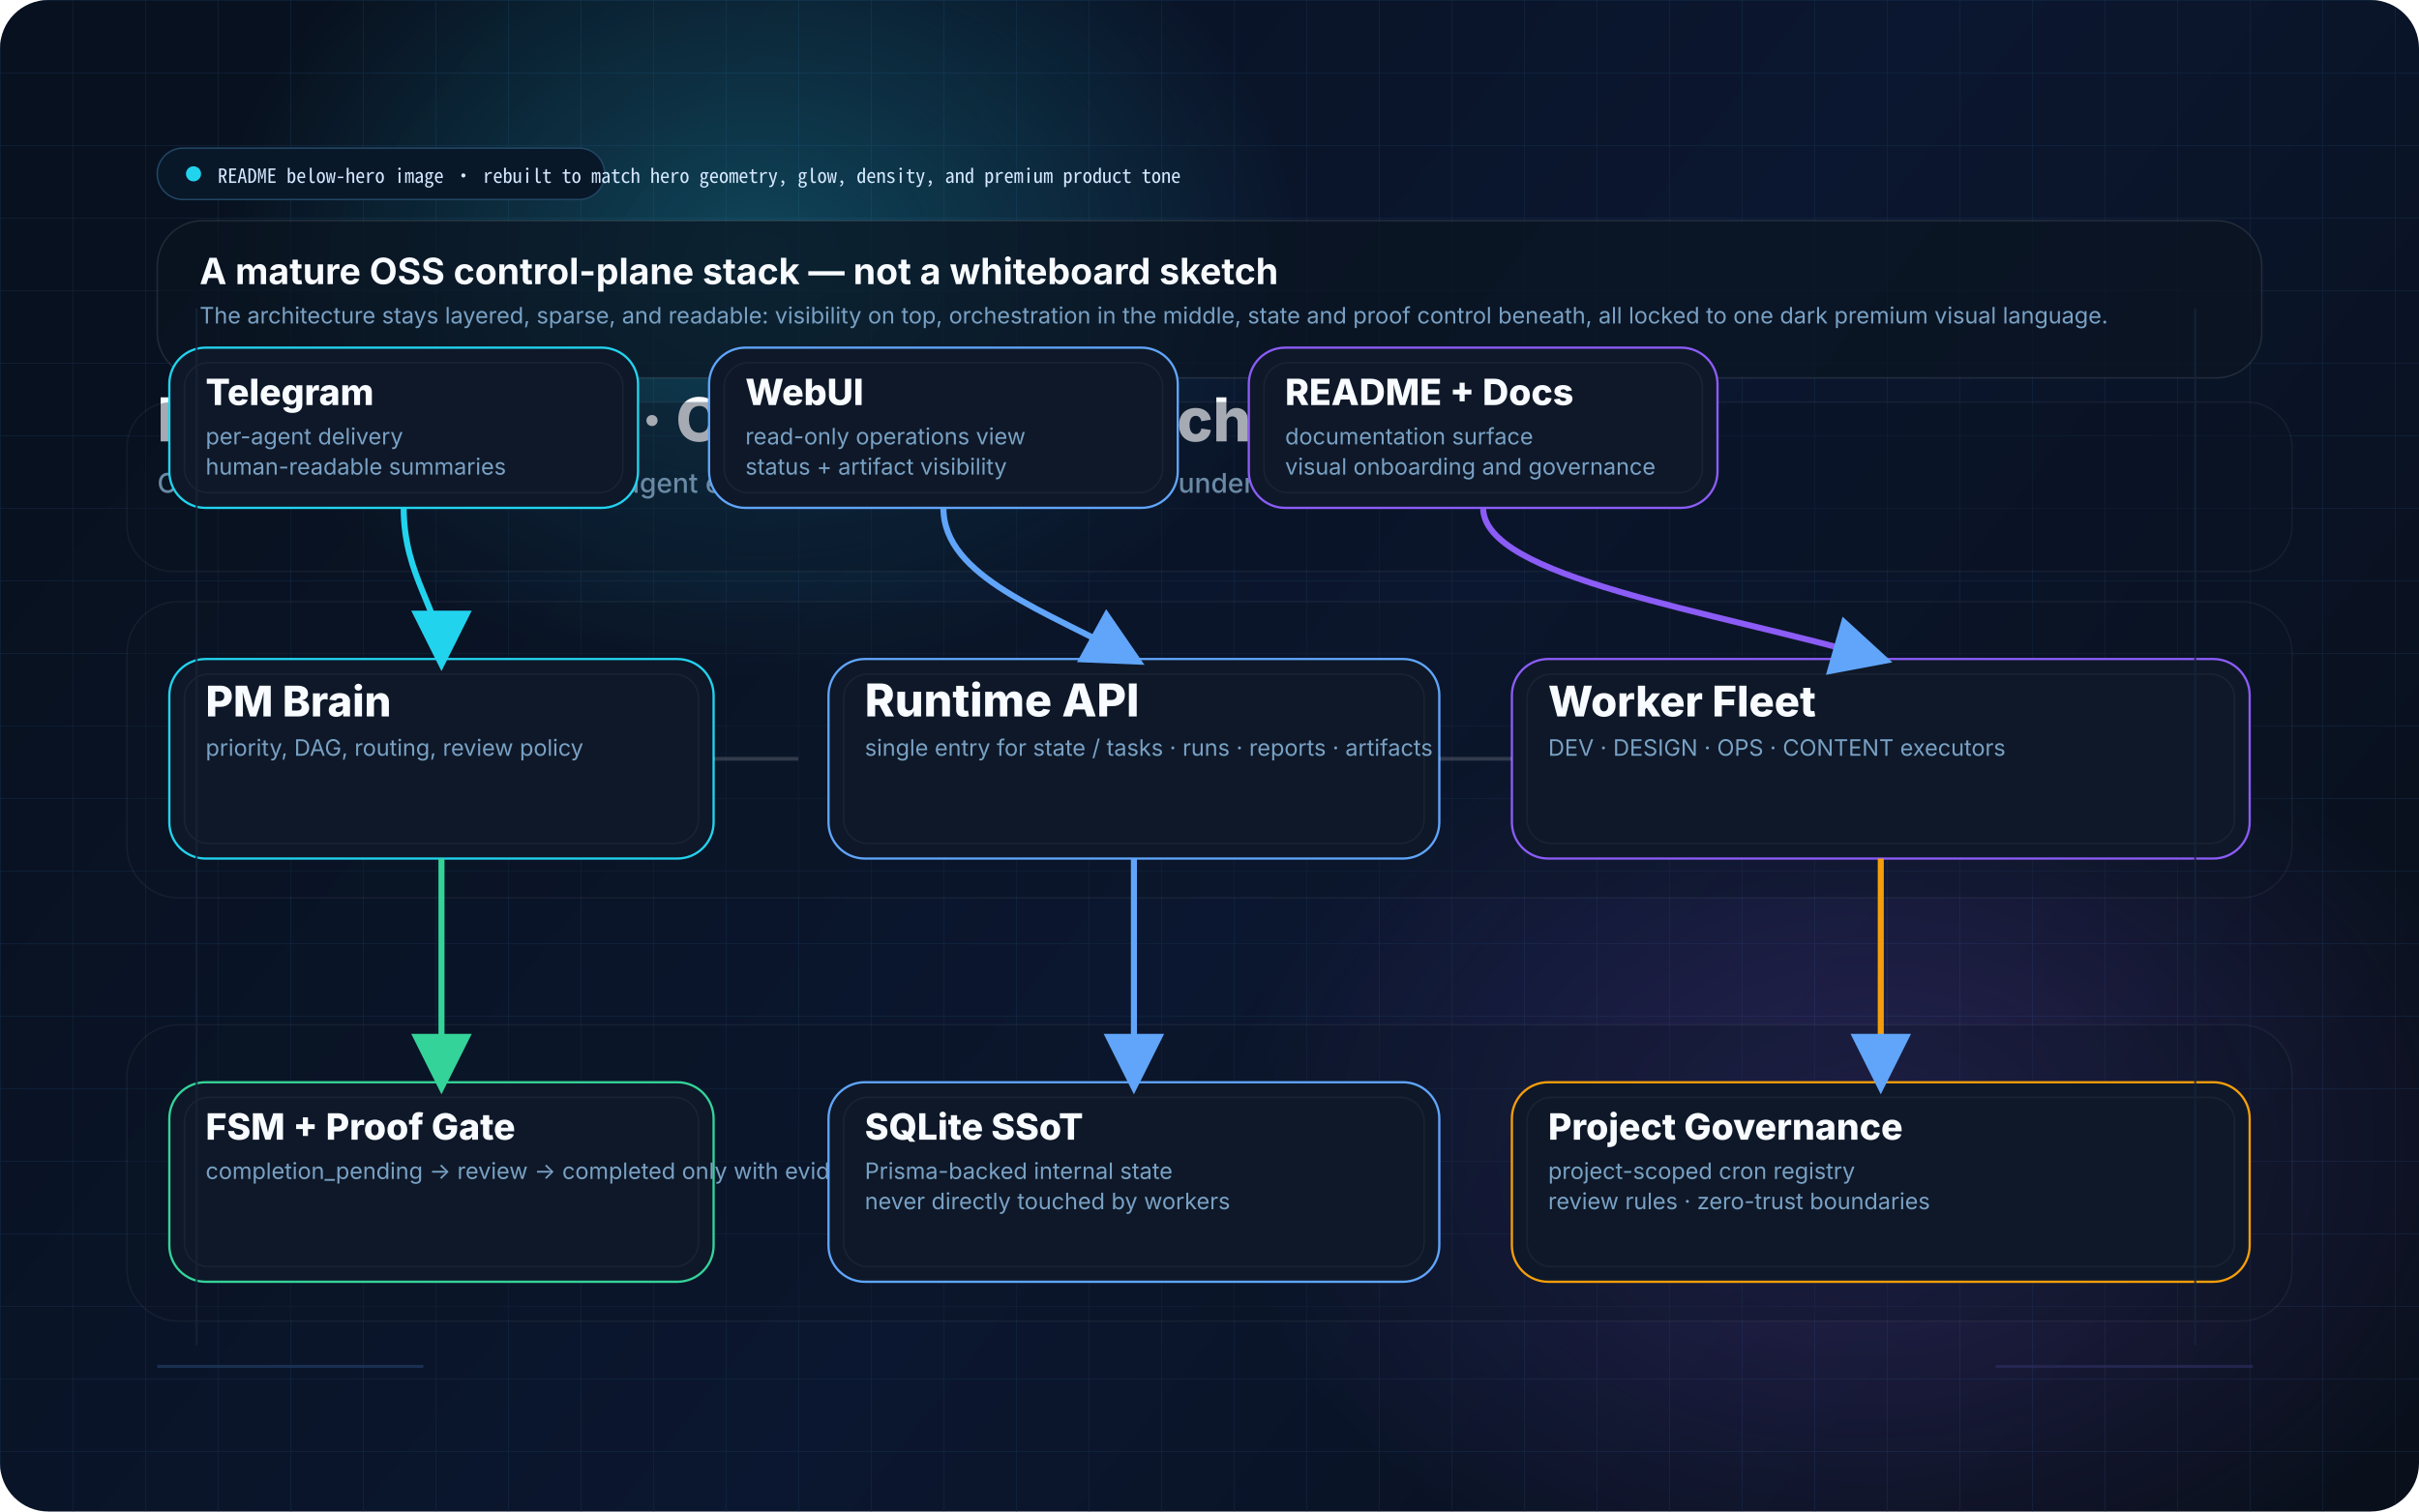
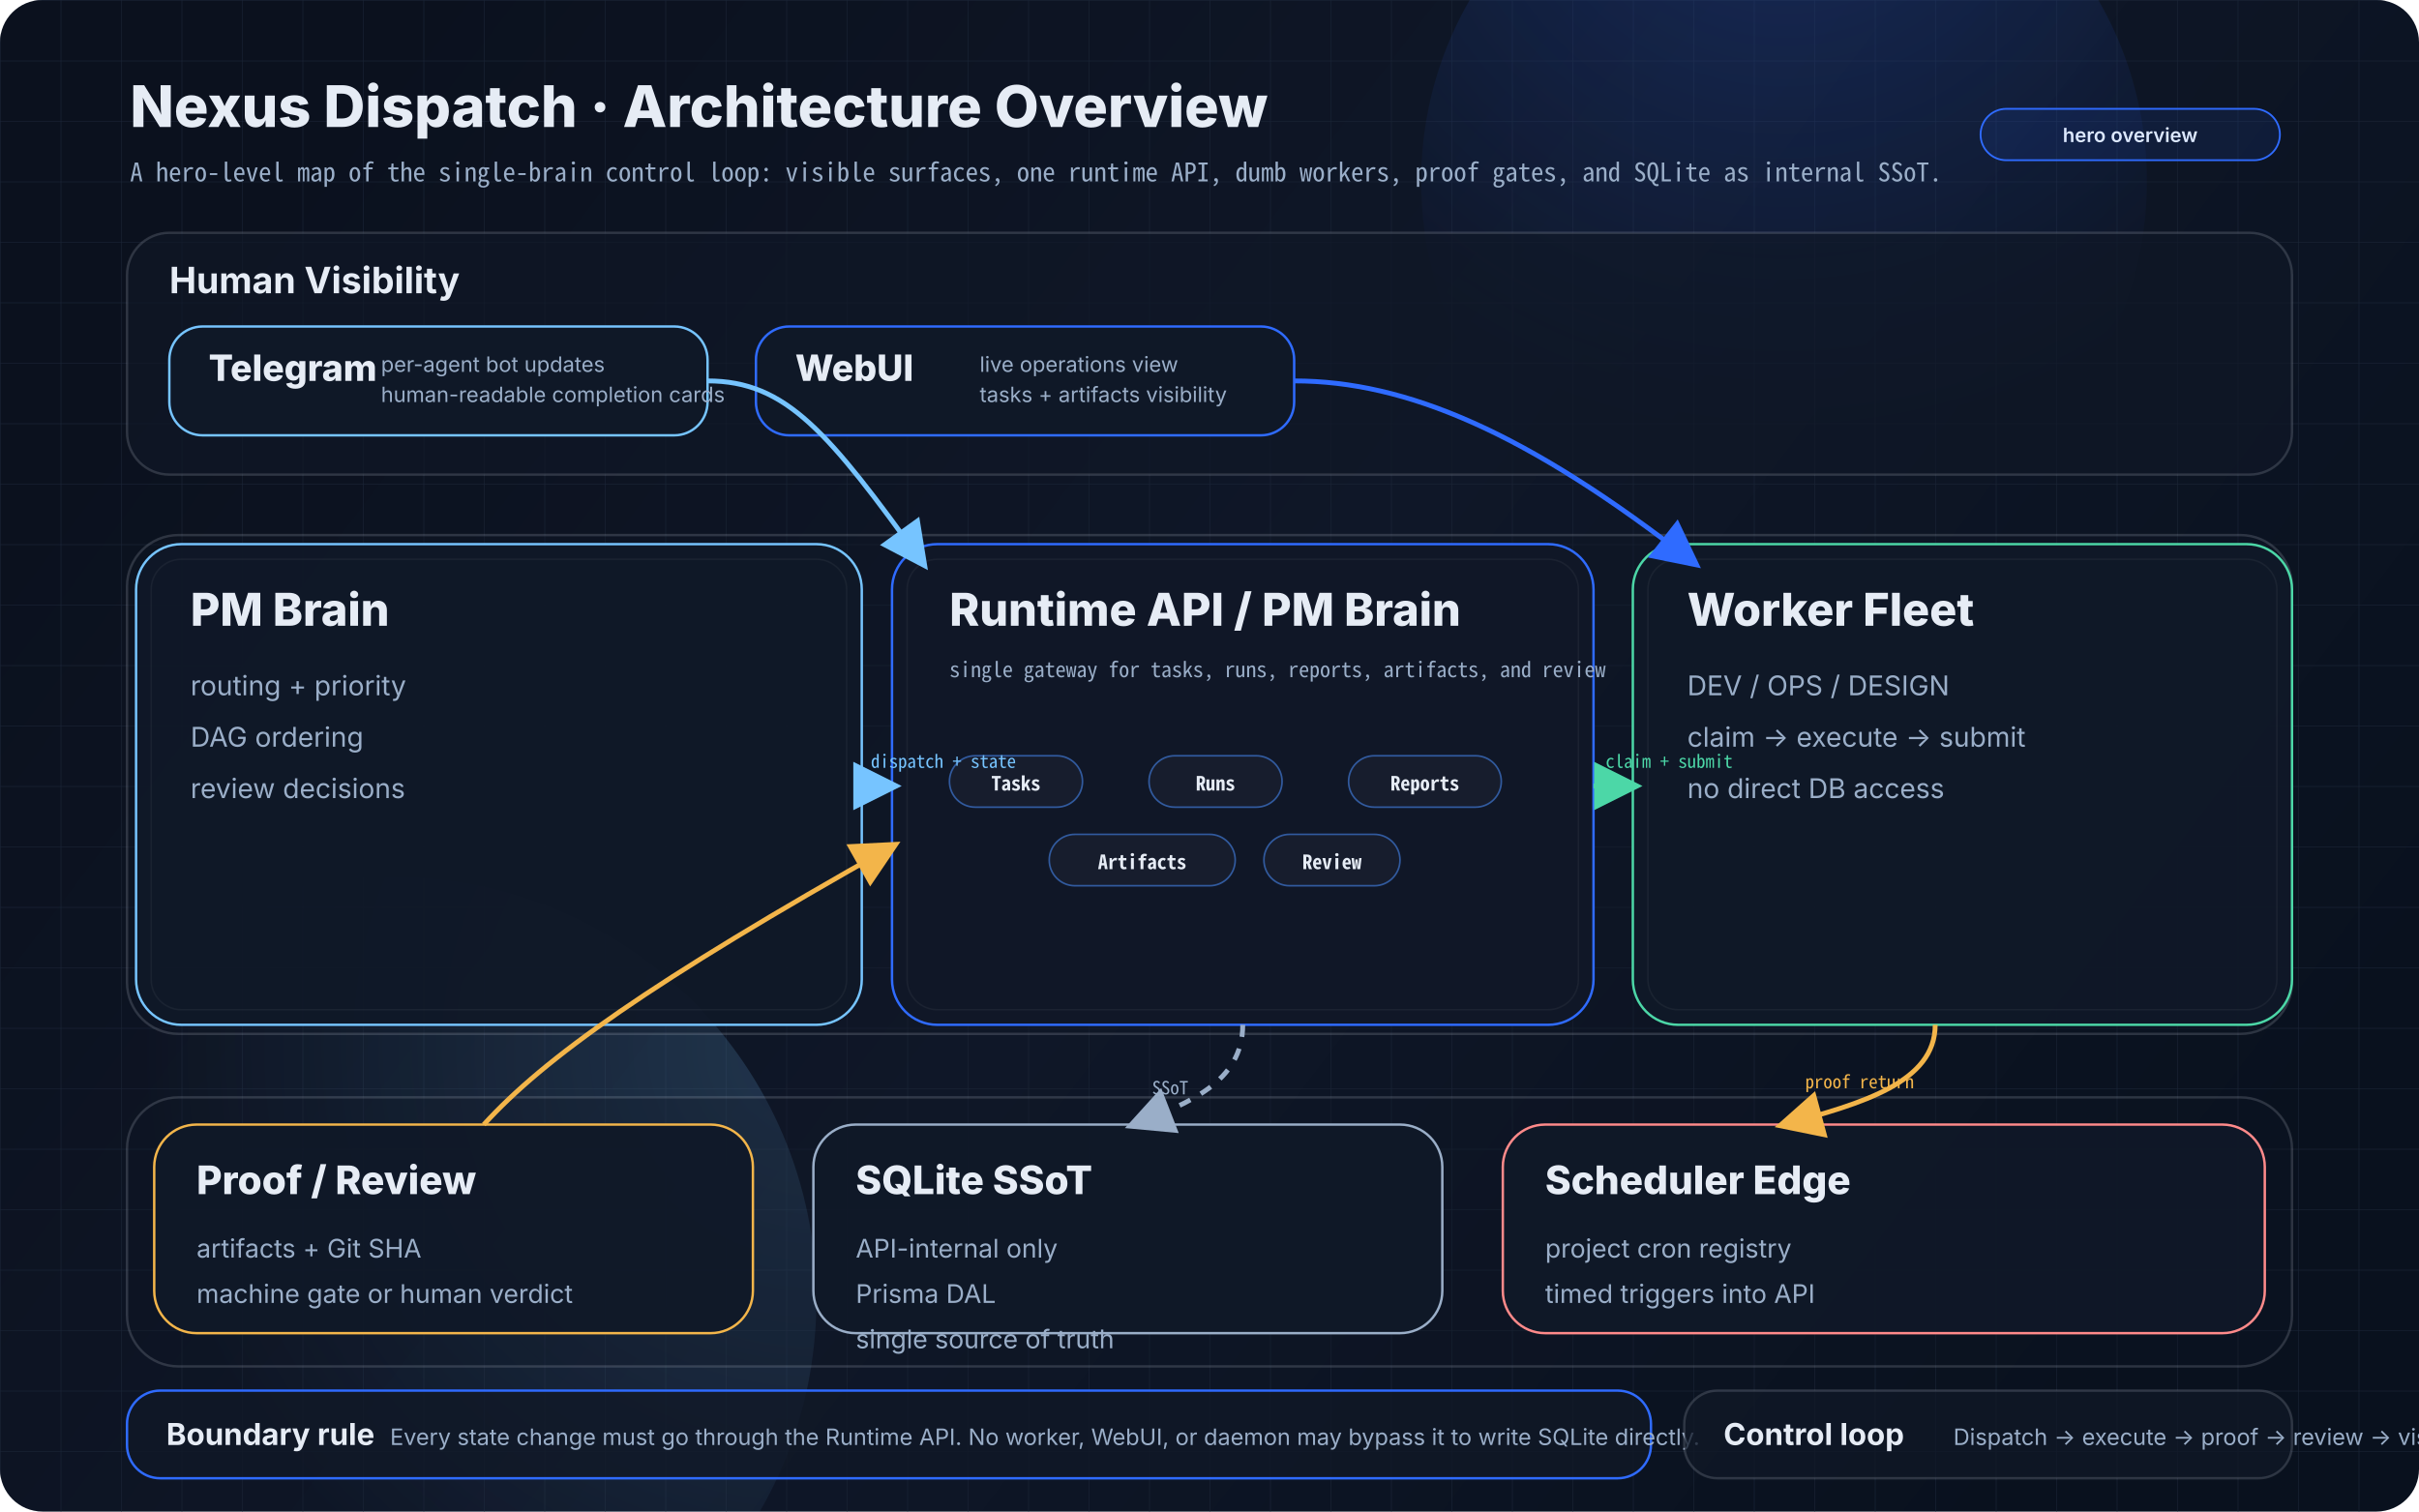
<svg xmlns="http://www.w3.org/2000/svg" width="1600" height="1000" viewBox="0 0 1600 1000" fill="none">
  <defs>
-     <linearGradient id="bg" x1="220" y1="40" x2="1380" y2="960" gradientUnits="userSpaceOnUse">
-       <stop stop-color="#08111F" />
-       <stop offset="0.55" stop-color="#0B1730" />
-       <stop offset="1" stop-color="#09101C" />
+     <linearGradient id="bgGrad" x1="220" y1="60" x2="1380" y2="940" gradientUnits="userSpaceOnUse">
+       <stop stop-color="#0B111E" />
+       <stop offset="0.5" stop-color="#0F1728" />
+       <stop offset="1" stop-color="#09111E" />
    </linearGradient>
-     <radialGradient id="glowCyan" cx="0" cy="0" r="1" gradientUnits="userSpaceOnUse" gradientTransform="translate(500 170) rotate(90) scale(280 360)">
-       <stop stop-color="#22D3EE" stop-opacity="0.26" />
-       <stop offset="1" stop-color="#22D3EE" stop-opacity="0" />
+     <radialGradient id="glowBlue" cx="50%" cy="0%" r="85%">
+       <stop offset="0%" stop-color="rgba(47,107,255,0.24)" />
+       <stop offset="100%" stop-color="rgba(47,107,255,0)" />
    </radialGradient>
-     <radialGradient id="glowViolet" cx="0" cy="0" r="1" gradientUnits="userSpaceOnUse" gradientTransform="translate(1240 760) rotate(90) scale(320 430)">
-       <stop stop-color="#8B5CF6" stop-opacity="0.22" />
-       <stop offset="1" stop-color="#8B5CF6" stop-opacity="0" />
+     <radialGradient id="glowCyan" cx="100%" cy="20%" r="80%">
+       <stop offset="0%" stop-color="rgba(118,196,255,0.18)" />
+       <stop offset="100%" stop-color="rgba(118,196,255,0)" />
    </radialGradient>
-     <pattern id="grid" width="48" height="48" patternUnits="userSpaceOnUse">
-       <path d="M48 0H0V48" stroke="#17304D" stroke-width="1" stroke-opacity="0.55" />
+     <pattern id="grid" width="40" height="40" patternUnits="userSpaceOnUse">
+       <path d="M 40 0 L 0 0 0 40" fill="none" stroke="#1A2435" stroke-width="0.8" />
    </pattern>
-     <marker id="arrowCyan" markerWidth="10" markerHeight="10" refX="8" refY="5" orient="auto">
-       <path d="M0 0L10 5L0 10Z" fill="#22D3EE" />
+     <marker id="arrow" markerWidth="10" markerHeight="10" refX="8" refY="5" orient="auto">
+       <path d="M0 0L10 5L0 10Z" fill="#76C4FF" />
    </marker>
    <marker id="arrowBlue" markerWidth="10" markerHeight="10" refX="8" refY="5" orient="auto">
-       <path d="M0 0L10 5L0 10Z" fill="#60A5FA" />
+       <path d="M0 0L10 5L0 10Z" fill="#2F6BFF" />
    </marker>
-     <marker id="arrowGreen" markerWidth="10" markerHeight="10" refX="8" refY="5" orient="auto">
-       <path d="M0 0L10 5L0 10Z" fill="#34D399" />
+     <marker id="arrowEmerald" markerWidth="10" markerHeight="10" refX="8" refY="5" orient="auto">
+       <path d="M0 0L10 5L0 10Z" fill="#4CD7A7" />
+     </marker>
+     <marker id="arrowAmber" markerWidth="10" markerHeight="10" refX="8" refY="5" orient="auto">
+       <path d="M0 0L10 5L0 10Z" fill="#F3B54A" />
+     </marker>
+     <marker id="arrowRose" markerWidth="10" markerHeight="10" refX="8" refY="5" orient="auto">
+       <path d="M0 0L10 5L0 10Z" fill="#FF8A8A" />
+     </marker>
+     <marker id="arrowSlate" markerWidth="10" markerHeight="10" refX="8" refY="5" orient="auto">
+       <path d="M0 0L10 5L0 10Z" fill="#9AAEC8" />
    </marker>
  </defs>
-   <rect width="1600" height="1000" rx="32" fill="url(#bg)" />
-   <rect width="1600" height="1000" rx="32" fill="url(#grid)" />
-   <rect width="1600" height="1000" rx="32" fill="url(#glowCyan)" />
-   <rect width="1600" height="1000" rx="32" fill="url(#glowViolet)" />
-   <g>
-     <rect x="104" y="98" width="296" height="34" rx="17" fill="#081829" stroke="#214563" />
-     <circle cx="128" cy="115" r="5" fill="#22D3EE" />
-     <text x="144" y="121" fill="#D5E8FF" font-size="13" font-family="JetBrains Mono,Noto Sans Mono CJK SC,Noto Sans Mono CJK TC,DejaVu Sans Mono,monospace">README below-hero image · rebuilt to match hero geometry, glow, density, and premium product tone</text>
-   </g>
-   <g>
-     <rect x="104" y="146" width="1392" height="104" rx="30" fill="rgba(10,20,34,0.70)" stroke="rgba(255,255,255,0.10)" />
-     <text x="132" y="188" fill="#F8FBFF" font-size="24" font-weight="700" font-family="Inter,Noto Sans CJK SC,Noto Sans CJK TC,Microsoft YaHei,PingFang SC,PingFang TC,Heiti TC,Arial Unicode MS,DejaVu Sans,sans-serif">A mature OSS control-plane stack — not a whiteboard sketch</text>
-     <text x="132" y="214" fill="#79A1C4" font-size="15" font-weight="400" font-family="Inter,Noto Sans CJK SC,Noto Sans CJK TC,Microsoft YaHei,PingFang SC,PingFang TC,Heiti TC,Arial Unicode MS,DejaVu Sans,sans-serif">
-       <tspan x="132" dy="0">The architecture stays layered, sparse, and readable: visibility on top, orchestration in the middle, state and proof control beneath, all locked to one dark premium visual language.</tspan>
-     </text>
-   </g>
-   <text x="104" y="292" fill="#F8FBFF" font-size="40" font-weight="800" font-family="Inter,Noto Sans CJK SC,Noto Sans CJK TC,Microsoft YaHei,PingFang SC,PingFang TC,Heiti TC,Arial Unicode MS,DejaVu Sans,sans-serif">Nexus Dispatch · Control-Plane Architecture</text>
-   <text x="104" y="326" fill="#9CC7E8" font-size="18" font-weight="500" font-family="Inter,Noto Sans CJK SC,Noto Sans CJK TC,Microsoft YaHei,PingFang SC,PingFang TC,Heiti TC,Arial Unicode MS,DejaVu Sans,sans-serif">
-     <tspan x="104" dy="0">One PM brain, API-only state, multi-agent execution, and proof-gated delivery under a single readable system surface.</tspan>
+   <rect width="1600" height="1000" rx="28" fill="url(#bgGrad)" />
+   <rect width="1600" height="1000" rx="28" fill="url(#grid)" />
+   <circle cx="1180" cy="120" r="240" fill="url(#glowBlue)" />
+   <circle cx="260" cy="860" r="280" fill="url(#glowCyan)" />
+   <text x="86" y="84" fill="#E6ECF5" font-size="38" font-weight="800" font-family="'Inter','Noto Sans CJK SC','Noto Sans CJK TC','Microsoft YaHei','PingFang SC','PingFang TC','DejaVu Sans',sans-serif" text-anchor="start">Nexus Dispatch · Architecture Overview</text>
+   <text x="86" y="120" fill="#9AAEC8" font-size="17" font-weight="400" font-family="'JetBrains Mono','Noto Sans Mono CJK SC','Noto Sans Mono CJK TC','DejaVu Sans Mono',monospace" text-anchor="start">A hero-level map of the single-brain control loop: visible surfaces, one runtime API, dumb workers, proof gates, and SQLite as internal SSoT.</text>
+   <rect x="1310" y="72" width="198" height="34" rx="17.0" fill="rgba(47,107,255,0.10)" stroke="#2F6BFF" stroke-width="1.2" />
+   <text x="1409.0" y="94.0" fill="#DCE8FF" font-size="13" font-weight="600" font-family="'Inter','Noto Sans CJK SC','Noto Sans CJK TC','Microsoft YaHei','PingFang SC','PingFang TC','DejaVu Sans',sans-serif" text-anchor="middle">hero overview</text>
+   <rect x="84" y="154" width="1432" height="160" rx="28" fill="rgba(16,24,39,0.66)" stroke="rgba(230,236,245,0.16)" stroke-width="1.6" />
+   <text x="112" y="194" fill="#E6ECF5" font-size="24" font-weight="700" font-family="'Inter','Noto Sans CJK SC','Noto Sans CJK TC','Microsoft YaHei','PingFang SC','PingFang TC','DejaVu Sans',sans-serif" text-anchor="start">Human Visibility</text>
+   <rect x="112" y="216" width="356" height="72" rx="22" fill="rgba(16,24,39,0.92)" stroke="#76C4FF" stroke-width="1.6" />
+   <text x="138" y="252" fill="#E6ECF5" font-size="24" font-weight="800" font-family="'Inter','Noto Sans CJK SC','Noto Sans CJK TC','Microsoft YaHei','PingFang SC','PingFang TC','DejaVu Sans',sans-serif" text-anchor="start">Telegram</text>
+   <text x="252" y="246" fill="#9AAEC8" font-size="14" font-weight="400" font-family="'Inter','Noto Sans CJK SC','Noto Sans CJK TC','Microsoft YaHei','PingFang SC','PingFang TC','DejaVu Sans',sans-serif" text-anchor="start">
+     <tspan x="252" dy="0">per-agent bot updates</tspan>
+     <tspan x="252" dy="20">human-readable completion cards</tspan>
  </text>
-   <text x="116" y="286" fill="#9CC7E8" font-size="14" font-weight="700" font-family="JetBrains Mono,Noto Sans Mono CJK SC,Noto Sans Mono CJK TC,DejaVu Sans Mono,monospace">Visible layer</text>
-   <text x="116" y="492" fill="#9CC7E8" font-size="14" font-weight="700" font-family="JetBrains Mono,Noto Sans Mono CJK SC,Noto Sans Mono CJK TC,DejaVu Sans Mono,monospace">Orchestration layer</text>
-   <text x="116" y="772" fill="#9CC7E8" font-size="14" font-weight="700" font-family="JetBrains Mono,Noto Sans Mono CJK SC,Noto Sans Mono CJK TC,DejaVu Sans Mono,monospace">State + proof layer</text>
-   <rect x="84" y="266" width="1432" height="112" rx="30" fill="rgba(10,20,34,0.34)" stroke="rgba(255,255,255,0.05)" />
-   <rect x="84" y="398" width="1432" height="196" rx="34" fill="rgba(10,20,34,0.30)" stroke="rgba(255,255,255,0.05)" />
-   <rect x="84" y="678" width="1432" height="196" rx="34" fill="rgba(10,20,34,0.30)" stroke="rgba(255,255,255,0.05)" />
-   <g>
-     <rect x="112" y="230" width="310" height="106" rx="24" fill="#0E1828" stroke="#22D3EE" stroke-width="1.5" />
-     <rect x="122" y="240" width="290" height="86" rx="16" fill="none" stroke="rgba(255,255,255,0.05)" />
-     <text x="136" y="268" fill="#F8FBFF" font-size="24" font-weight="800" font-family="Inter,Noto Sans CJK SC,Noto Sans CJK TC,Microsoft YaHei,PingFang SC,PingFang TC,Heiti TC,Arial Unicode MS,DejaVu Sans,sans-serif">Telegram</text>
-     <text x="136" y="294" fill="#79A1C4" font-size="15" font-weight="400" font-family="Inter,Noto Sans CJK SC,Noto Sans CJK TC,Microsoft YaHei,PingFang SC,PingFang TC,Heiti TC,Arial Unicode MS,DejaVu Sans,sans-serif">
-       <tspan x="136" dy="0">per-agent delivery</tspan>
-       <tspan x="136" dy="20">human-readable summaries</tspan>
-     </text>
-   </g>
-   <g>
-     <rect x="469" y="230" width="310" height="106" rx="24" fill="#0E1828" stroke="#60A5FA" stroke-width="1.5" />
-     <rect x="479" y="240" width="290" height="86" rx="16" fill="none" stroke="rgba(255,255,255,0.05)" />
-     <text x="493" y="268" fill="#F8FBFF" font-size="24" font-weight="800" font-family="Inter,Noto Sans CJK SC,Noto Sans CJK TC,Microsoft YaHei,PingFang SC,PingFang TC,Heiti TC,Arial Unicode MS,DejaVu Sans,sans-serif">WebUI</text>
-     <text x="493" y="294" fill="#79A1C4" font-size="15" font-weight="400" font-family="Inter,Noto Sans CJK SC,Noto Sans CJK TC,Microsoft YaHei,PingFang SC,PingFang TC,Heiti TC,Arial Unicode MS,DejaVu Sans,sans-serif">
-       <tspan x="493" dy="0">read-only operations view</tspan>
-       <tspan x="493" dy="20">status + artifact visibility</tspan>
-     </text>
-   </g>
-   <g>
-     <rect x="826" y="230" width="310" height="106" rx="24" fill="#0E1828" stroke="#8B5CF6" stroke-width="1.5" />
-     <rect x="836" y="240" width="290" height="86" rx="16" fill="none" stroke="rgba(255,255,255,0.05)" />
-     <text x="850" y="268" fill="#F8FBFF" font-size="24" font-weight="800" font-family="Inter,Noto Sans CJK SC,Noto Sans CJK TC,Microsoft YaHei,PingFang SC,PingFang TC,Heiti TC,Arial Unicode MS,DejaVu Sans,sans-serif">README + Docs</text>
-     <text x="850" y="294" fill="#79A1C4" font-size="15" font-weight="400" font-family="Inter,Noto Sans CJK SC,Noto Sans CJK TC,Microsoft YaHei,PingFang SC,PingFang TC,Heiti TC,Arial Unicode MS,DejaVu Sans,sans-serif">
-       <tspan x="850" dy="0">documentation surface</tspan>
-       <tspan x="850" dy="20">visual onboarding and governance</tspan>
-     </text>
-   </g>
-   <g>
-     <rect x="112" y="436" width="360" height="132" rx="24" fill="#0E1828" stroke="#22D3EE" stroke-width="1.5" />
-     <rect x="122" y="446" width="340" height="112" rx="16" fill="none" stroke="rgba(255,255,255,0.05)" />
-     <text x="136" y="474" fill="#F8FBFF" font-size="28" font-weight="800" font-family="Inter,Noto Sans CJK SC,Noto Sans CJK TC,Microsoft YaHei,PingFang SC,PingFang TC,Heiti TC,Arial Unicode MS,DejaVu Sans,sans-serif">PM Brain</text>
-     <text x="136" y="500" fill="#79A1C4" font-size="15" font-weight="400" font-family="Inter,Noto Sans CJK SC,Noto Sans CJK TC,Microsoft YaHei,PingFang SC,PingFang TC,Heiti TC,Arial Unicode MS,DejaVu Sans,sans-serif">
-       <tspan x="136" dy="0">priority, DAG, routing, review policy</tspan>
-     </text>
-   </g>
-   <g>
-     <rect x="548" y="436" width="404" height="132" rx="24" fill="#0E1828" stroke="#60A5FA" stroke-width="1.5" />
-     <rect x="558" y="446" width="384" height="112" rx="16" fill="none" stroke="rgba(255,255,255,0.05)" />
-     <text x="572" y="474" fill="#F8FBFF" font-size="30" font-weight="800" font-family="Inter,Noto Sans CJK SC,Noto Sans CJK TC,Microsoft YaHei,PingFang SC,PingFang TC,Heiti TC,Arial Unicode MS,DejaVu Sans,sans-serif">Runtime API</text>
-     <text x="572" y="500" fill="#79A1C4" font-size="15" font-weight="400" font-family="Inter,Noto Sans CJK SC,Noto Sans CJK TC,Microsoft YaHei,PingFang SC,PingFang TC,Heiti TC,Arial Unicode MS,DejaVu Sans,sans-serif">
-       <tspan x="572" dy="0">single entry for state / tasks · runs · reports · artifacts</tspan>
-     </text>
-   </g>
-   <g>
-     <rect x="1000" y="436" width="488" height="132" rx="24" fill="#0E1828" stroke="#8B5CF6" stroke-width="1.5" />
-     <rect x="1010" y="446" width="468" height="112" rx="16" fill="none" stroke="rgba(255,255,255,0.05)" />
-     <text x="1024" y="474" fill="#F8FBFF" font-size="28" font-weight="800" font-family="Inter,Noto Sans CJK SC,Noto Sans CJK TC,Microsoft YaHei,PingFang SC,PingFang TC,Heiti TC,Arial Unicode MS,DejaVu Sans,sans-serif">Worker Fleet</text>
-     <text x="1024" y="500" fill="#79A1C4" font-size="15" font-weight="400" font-family="Inter,Noto Sans CJK SC,Noto Sans CJK TC,Microsoft YaHei,PingFang SC,PingFang TC,Heiti TC,Arial Unicode MS,DejaVu Sans,sans-serif">
-       <tspan x="1024" dy="0">DEV · DESIGN · OPS · CONTENT executors</tspan>
-     </text>
-   </g>
-   <g>
-     <rect x="112" y="716" width="360" height="132" rx="24" fill="#0E1828" stroke="#34D399" stroke-width="1.5" />
-     <rect x="122" y="726" width="340" height="112" rx="16" fill="none" stroke="rgba(255,255,255,0.05)" />
-     <text x="136" y="754" fill="#F8FBFF" font-size="24" font-weight="800" font-family="Inter,Noto Sans CJK SC,Noto Sans CJK TC,Microsoft YaHei,PingFang SC,PingFang TC,Heiti TC,Arial Unicode MS,DejaVu Sans,sans-serif">FSM + Proof Gate</text>
-     <text x="136" y="780" fill="#79A1C4" font-size="15" font-weight="400" font-family="Inter,Noto Sans CJK SC,Noto Sans CJK TC,Microsoft YaHei,PingFang SC,PingFang TC,Heiti TC,Arial Unicode MS,DejaVu Sans,sans-serif">
-       <tspan x="136" dy="0">completion_pending → review → completed only with evidence</tspan>
-     </text>
-   </g>
-   <g>
-     <rect x="548" y="716" width="404" height="132" rx="24" fill="#0E1828" stroke="#60A5FA" stroke-width="1.5" />
-     <rect x="558" y="726" width="384" height="112" rx="16" fill="none" stroke="rgba(255,255,255,0.05)" />
-     <text x="572" y="754" fill="#F8FBFF" font-size="24" font-weight="800" font-family="Inter,Noto Sans CJK SC,Noto Sans CJK TC,Microsoft YaHei,PingFang SC,PingFang TC,Heiti TC,Arial Unicode MS,DejaVu Sans,sans-serif">SQLite SSoT</text>
-     <text x="572" y="780" fill="#79A1C4" font-size="15" font-weight="400" font-family="Inter,Noto Sans CJK SC,Noto Sans CJK TC,Microsoft YaHei,PingFang SC,PingFang TC,Heiti TC,Arial Unicode MS,DejaVu Sans,sans-serif">
-       <tspan x="572" dy="0">Prisma-backed internal state</tspan>
-       <tspan x="572" dy="20">never directly touched by workers</tspan>
-     </text>
-   </g>
-   <g>
-     <rect x="1000" y="716" width="488" height="132" rx="24" fill="#0E1828" stroke="#F59E0B" stroke-width="1.5" />
-     <rect x="1010" y="726" width="468" height="112" rx="16" fill="none" stroke="rgba(255,255,255,0.05)" />
-     <text x="1024" y="754" fill="#F8FBFF" font-size="24" font-weight="800" font-family="Inter,Noto Sans CJK SC,Noto Sans CJK TC,Microsoft YaHei,PingFang SC,PingFang TC,Heiti TC,Arial Unicode MS,DejaVu Sans,sans-serif">Project Governance</text>
-     <text x="1024" y="780" fill="#79A1C4" font-size="15" font-weight="400" font-family="Inter,Noto Sans CJK SC,Noto Sans CJK TC,Microsoft YaHei,PingFang SC,PingFang TC,Heiti TC,Arial Unicode MS,DejaVu Sans,sans-serif">
-       <tspan x="1024" dy="0">project-scoped cron registry</tspan>
-       <tspan x="1024" dy="20">review rules · zero-trust boundaries</tspan>
-     </text>
-   </g>
-   <path d="M267 336 C267 382 292 404 292 436" stroke="#22D3EE" stroke-width="4" marker-end="url(#arrowCyan)" />
-   <path d="M624 336 C624 382 692 404 750 436" stroke="#60A5FA" stroke-width="4" marker-end="url(#arrowBlue)" />
-   <path d="M981 336 C981 382 1132 404 1244 436" stroke="#8B5CF6" stroke-width="4" marker-end="url(#arrowBlue)" />
-   <path d="M292 568 C292 622 292 656 292 716" stroke="#34D399" stroke-width="4" marker-end="url(#arrowGreen)" />
-   <path d="M750 568 C750 622 750 656 750 716" stroke="#60A5FA" stroke-width="4" marker-end="url(#arrowBlue)" />
-   <path d="M1244 568 C1244 622 1244 656 1244 716" stroke="#F59E0B" stroke-width="4" marker-end="url(#arrowBlue)" />
-   <path d="M472 502 H528" stroke="rgba(255,255,255,0.16)" stroke-width="2.5" />
-   <path d="M952 502 H1000" stroke="rgba(255,255,255,0.16)" stroke-width="2.5" />
-   <g opacity="0.75">
-     <path d="M1452 204V890" stroke="#14243A" stroke-width="1.5" />
-     <path d="M130 204V890" stroke="#14243A" stroke-width="1.5" />
-     <path d="M1320 904H1490" stroke="#2A2B59" stroke-width="2" />
-     <path d="M104 904H280" stroke="#1E3A5F" stroke-width="2" />
-   </g>
+   <rect x="500" y="216" width="356" height="72" rx="22" fill="rgba(16,24,39,0.92)" stroke="#2F6BFF" stroke-width="1.6" />
+   <text x="526" y="252" fill="#E6ECF5" font-size="24" font-weight="800" font-family="'Inter','Noto Sans CJK SC','Noto Sans CJK TC','Microsoft YaHei','PingFang SC','PingFang TC','DejaVu Sans',sans-serif" text-anchor="start">WebUI</text>
+   <text x="648" y="246" fill="#9AAEC8" font-size="14" font-weight="400" font-family="'Inter','Noto Sans CJK SC','Noto Sans CJK TC','Microsoft YaHei','PingFang SC','PingFang TC','DejaVu Sans',sans-serif" text-anchor="start">
+     <tspan x="648" dy="0">live operations view</tspan>
+     <tspan x="648" dy="20">tasks + artifacts visibility</tspan>
+   </text>
+   <rect x="84" y="354" width="1432" height="330" rx="34" fill="rgba(16,24,39,0.28)" stroke="rgba(230,236,245,0.16)" stroke-width="1.6" />
+   <rect x="90" y="360" width="480" height="318" rx="30" fill="rgba(16,24,39,0.92)" stroke="#76C4FF" stroke-width="1.6" />
+   <rect x="100" y="370" width="460" height="298" rx="20" fill="none" stroke="rgba(255,255,255,0.05)" />
+   <text x="126" y="414" fill="#E6ECF5" font-size="30" font-weight="800" font-family="'Inter','Noto Sans CJK SC','Noto Sans CJK TC','Microsoft YaHei','PingFang SC','PingFang TC','DejaVu Sans',sans-serif" text-anchor="start">PM Brain</text>
+   <text x="126" y="460" fill="#9AAEC8" font-size="18" font-weight="400" font-family="'Inter','Noto Sans CJK SC','Noto Sans CJK TC','Microsoft YaHei','PingFang SC','PingFang TC','DejaVu Sans',sans-serif" text-anchor="start">
+     <tspan x="126" dy="0">routing + priority</tspan>
+     <tspan x="126" dy="34">DAG ordering</tspan>
+     <tspan x="126" dy="34">review decisions</tspan>
+   </text>
+   <rect x="590" y="360" width="464" height="318" rx="30" fill="rgba(16,24,39,0.95)" stroke="#2F6BFF" stroke-width="1.6" />
+   <rect x="600" y="370" width="444" height="298" rx="20" fill="none" stroke="rgba(255,255,255,0.05)" />
+   <text x="628" y="414" fill="#E6ECF5" font-size="30" font-weight="800" font-family="'Inter','Noto Sans CJK SC','Noto Sans CJK TC','Microsoft YaHei','PingFang SC','PingFang TC','DejaVu Sans',sans-serif" text-anchor="start">Runtime API / PM Brain</text>
+   <text x="628" y="448" fill="#9AAEC8" font-size="14" font-weight="400" font-family="'JetBrains Mono','Noto Sans Mono CJK SC','Noto Sans Mono CJK TC','DejaVu Sans Mono',monospace" text-anchor="start">single gateway for tasks, runs, reports, artifacts, and review</text>
+   <rect x="1080" y="360" width="436" height="318" rx="30" fill="rgba(16,24,39,0.92)" stroke="#4CD7A7" stroke-width="1.6" />
+   <rect x="1090" y="370" width="416" height="298" rx="20" fill="none" stroke="rgba(255,255,255,0.05)" />
+   <text x="1116" y="414" fill="#E6ECF5" font-size="30" font-weight="800" font-family="'Inter','Noto Sans CJK SC','Noto Sans CJK TC','Microsoft YaHei','PingFang SC','PingFang TC','DejaVu Sans',sans-serif" text-anchor="start">Worker Fleet</text>
+   <text x="1116" y="460" fill="#9AAEC8" font-size="18" font-weight="400" font-family="'Inter','Noto Sans CJK SC','Noto Sans CJK TC','Microsoft YaHei','PingFang SC','PingFang TC','DejaVu Sans',sans-serif" text-anchor="start">
+     <tspan x="1116" dy="0">DEV / OPS / DESIGN</tspan>
+     <tspan x="1116" dy="34">claim → execute → submit</tspan>
+     <tspan x="1116" dy="34">no direct DB access</tspan>
+   </text>
+   <rect x="84" y="726" width="1432" height="178" rx="34" fill="rgba(16,24,39,0.28)" stroke="rgba(230,236,245,0.16)" stroke-width="1.6" />
+   <rect x="102" y="744" width="396" height="138" rx="28" fill="rgba(16,24,39,0.92)" stroke="#F3B54A" stroke-width="1.6" />
+   <text x="130" y="790" fill="#E6ECF5" font-size="26" font-weight="800" font-family="'Inter','Noto Sans CJK SC','Noto Sans CJK TC','Microsoft YaHei','PingFang SC','PingFang TC','DejaVu Sans',sans-serif" text-anchor="start">Proof / Review</text>
+   <text x="130" y="832" fill="#9AAEC8" font-size="17" font-weight="400" font-family="'Inter','Noto Sans CJK SC','Noto Sans CJK TC','Microsoft YaHei','PingFang SC','PingFang TC','DejaVu Sans',sans-serif" text-anchor="start">
+     <tspan x="130" dy="0">artifacts + Git SHA</tspan>
+     <tspan x="130" dy="30">machine gate or human verdict</tspan>
+   </text>
+   <rect x="538" y="744" width="416" height="138" rx="28" fill="rgba(16,24,39,0.92)" stroke="#9AAEC8" stroke-width="1.6" />
+   <text x="566" y="790" fill="#E6ECF5" font-size="26" font-weight="800" font-family="'Inter','Noto Sans CJK SC','Noto Sans CJK TC','Microsoft YaHei','PingFang SC','PingFang TC','DejaVu Sans',sans-serif" text-anchor="start">SQLite SSoT</text>
+   <text x="566" y="832" fill="#9AAEC8" font-size="17" font-weight="400" font-family="'Inter','Noto Sans CJK SC','Noto Sans CJK TC','Microsoft YaHei','PingFang SC','PingFang TC','DejaVu Sans',sans-serif" text-anchor="start">
+     <tspan x="566" dy="0">API-internal only</tspan>
+     <tspan x="566" dy="30">Prisma DAL</tspan>
+     <tspan x="566" dy="30">single source of truth</tspan>
+   </text>
+   <rect x="994" y="744" width="504" height="138" rx="28" fill="rgba(16,24,39,0.92)" stroke="#FF8A8A" stroke-width="1.6" />
+   <text x="1022" y="790" fill="#E6ECF5" font-size="26" font-weight="800" font-family="'Inter','Noto Sans CJK SC','Noto Sans CJK TC','Microsoft YaHei','PingFang SC','PingFang TC','DejaVu Sans',sans-serif" text-anchor="start">Scheduler Edge</text>
+   <text x="1022" y="832" fill="#9AAEC8" font-size="17" font-weight="400" font-family="'Inter','Noto Sans CJK SC','Noto Sans CJK TC','Microsoft YaHei','PingFang SC','PingFang TC','DejaVu Sans',sans-serif" text-anchor="start">
+     <tspan x="1022" dy="0">project cron registry</tspan>
+     <tspan x="1022" dy="30">timed triggers into API</tspan>
+   </text>
+   <rect x="628" y="500" width="88" height="34" rx="17" fill="rgba(255,255,255,0.03)" stroke="#315A9E" stroke-width="1.1" />
+   <text x="672.0" y="523" fill="#E6ECF5" font-size="13" font-weight="700" font-family="'JetBrains Mono','Noto Sans Mono CJK SC','Noto Sans Mono CJK TC','DejaVu Sans Mono',monospace" text-anchor="middle">Tasks</text>
+   <rect x="760" y="500" width="88" height="34" rx="17" fill="rgba(255,255,255,0.03)" stroke="#315A9E" stroke-width="1.1" />
+   <text x="804.0" y="523" fill="#E6ECF5" font-size="13" font-weight="700" font-family="'JetBrains Mono','Noto Sans Mono CJK SC','Noto Sans Mono CJK TC','DejaVu Sans Mono',monospace" text-anchor="middle">Runs</text>
+   <rect x="892" y="500" width="101" height="34" rx="17" fill="rgba(255,255,255,0.03)" stroke="#315A9E" stroke-width="1.1" />
+   <text x="942.5" y="523" fill="#E6ECF5" font-size="13" font-weight="700" font-family="'JetBrains Mono','Noto Sans Mono CJK SC','Noto Sans Mono CJK TC','DejaVu Sans Mono',monospace" text-anchor="middle">Reports</text>
+   <rect x="694" y="552" width="123" height="34" rx="17" fill="rgba(255,255,255,0.03)" stroke="#315A9E" stroke-width="1.1" />
+   <text x="755.5" y="575" fill="#E6ECF5" font-size="13" font-weight="700" font-family="'JetBrains Mono','Noto Sans Mono CJK SC','Noto Sans Mono CJK TC','DejaVu Sans Mono',monospace" text-anchor="middle">Artifacts</text>
+   <rect x="836" y="552" width="90" height="34" rx="17" fill="rgba(255,255,255,0.03)" stroke="#315A9E" stroke-width="1.1" />
+   <text x="881.0" y="575" fill="#E6ECF5" font-size="13" font-weight="700" font-family="'JetBrains Mono','Noto Sans Mono CJK SC','Noto Sans Mono CJK TC','DejaVu Sans Mono',monospace" text-anchor="middle">Review</text>
+   <path d="M468 252 C520 252 548 286 610 372" fill="none" stroke="#76C4FF" stroke-width="3.2" marker-end="url(#arrow)" />
+   <path d="M856 252 C930 252 1010 286 1120 372" fill="none" stroke="#2F6BFF" stroke-width="3.2" marker-end="url(#arrowBlue)" />
+   <path d="M570 520 L590 520" stroke="#76C4FF" stroke-width="3.2" marker-end="url(#arrow)" />
+   <path d="M1054 520 L1080 520" stroke="#4CD7A7" stroke-width="3.2" marker-end="url(#arrowEmerald)" />
+   <path d="M1280 678 C1280 716 1232 730 1180 744" fill="none" stroke="#F3B54A" stroke-width="3.2" marker-end="url(#arrowAmber)" />
+   <path d="M822 678 C822 716 786 730 750 744" fill="none" stroke="#9AAEC8" stroke-width="3.2" stroke-dasharray="8 8" marker-end="url(#arrowSlate)" />
+   <path d="M320 744 C360 700 430 650 590 560" fill="none" stroke="#F3B54A" stroke-width="3.2" marker-end="url(#arrowAmber)" />
+   <text x="576" y="508" fill="#76C4FF" font-size="12" font-weight="400" font-family="'JetBrains Mono','Noto Sans Mono CJK SC','Noto Sans Mono CJK TC','DejaVu Sans Mono',monospace" text-anchor="start">dispatch + state</text>
+   <text x="1062" y="508" fill="#4CD7A7" font-size="12" font-weight="400" font-family="'JetBrains Mono','Noto Sans Mono CJK SC','Noto Sans Mono CJK TC','DejaVu Sans Mono',monospace" text-anchor="start">claim + submit</text>
+   <text x="1194" y="720" fill="#F3B54A" font-size="12" font-weight="400" font-family="'JetBrains Mono','Noto Sans Mono CJK SC','Noto Sans Mono CJK TC','DejaVu Sans Mono',monospace" text-anchor="start">proof return</text>
+   <text x="762" y="724" fill="#9AAEC8" font-size="12" font-weight="400" font-family="'JetBrains Mono','Noto Sans Mono CJK SC','Noto Sans Mono CJK TC','DejaVu Sans Mono',monospace" text-anchor="start">SSoT</text>
+   <rect x="84" y="920" width="1008" height="58" rx="22" fill="rgba(16,24,39,0.76)" stroke="#2F6BFF" stroke-width="1.6" />
+   <text x="110" y="956" fill="#E6ECF5" font-size="20" font-weight="700" font-family="'Inter','Noto Sans CJK SC','Noto Sans CJK TC','Microsoft YaHei','PingFang SC','PingFang TC','DejaVu Sans',sans-serif" text-anchor="start">Boundary rule</text>
+   <text x="258" y="956" fill="#9AAEC8" font-size="15" font-weight="400" font-family="'Inter','Noto Sans CJK SC','Noto Sans CJK TC','Microsoft YaHei','PingFang SC','PingFang TC','DejaVu Sans',sans-serif" text-anchor="start">Every state change must go through the Runtime API. No worker, WebUI, or daemon may bypass it to write SQLite directly.</text>
+   <rect x="1114" y="920" width="402" height="58" rx="22" fill="rgba(16,24,39,0.76)" stroke="rgba(230,236,245,0.16)" stroke-width="1.6" />
+   <text x="1140" y="956" fill="#E6ECF5" font-size="20" font-weight="700" font-family="'Inter','Noto Sans CJK SC','Noto Sans CJK TC','Microsoft YaHei','PingFang SC','PingFang TC','DejaVu Sans',sans-serif" text-anchor="start">Control loop</text>
+   <text x="1292" y="956" fill="#9AAEC8" font-size="15" font-weight="400" font-family="'Inter','Noto Sans CJK SC','Noto Sans CJK TC','Microsoft YaHei','PingFang SC','PingFang TC','DejaVu Sans',sans-serif" text-anchor="start">Dispatch → execute → proof → review → visible delivery.</text>
</svg>
